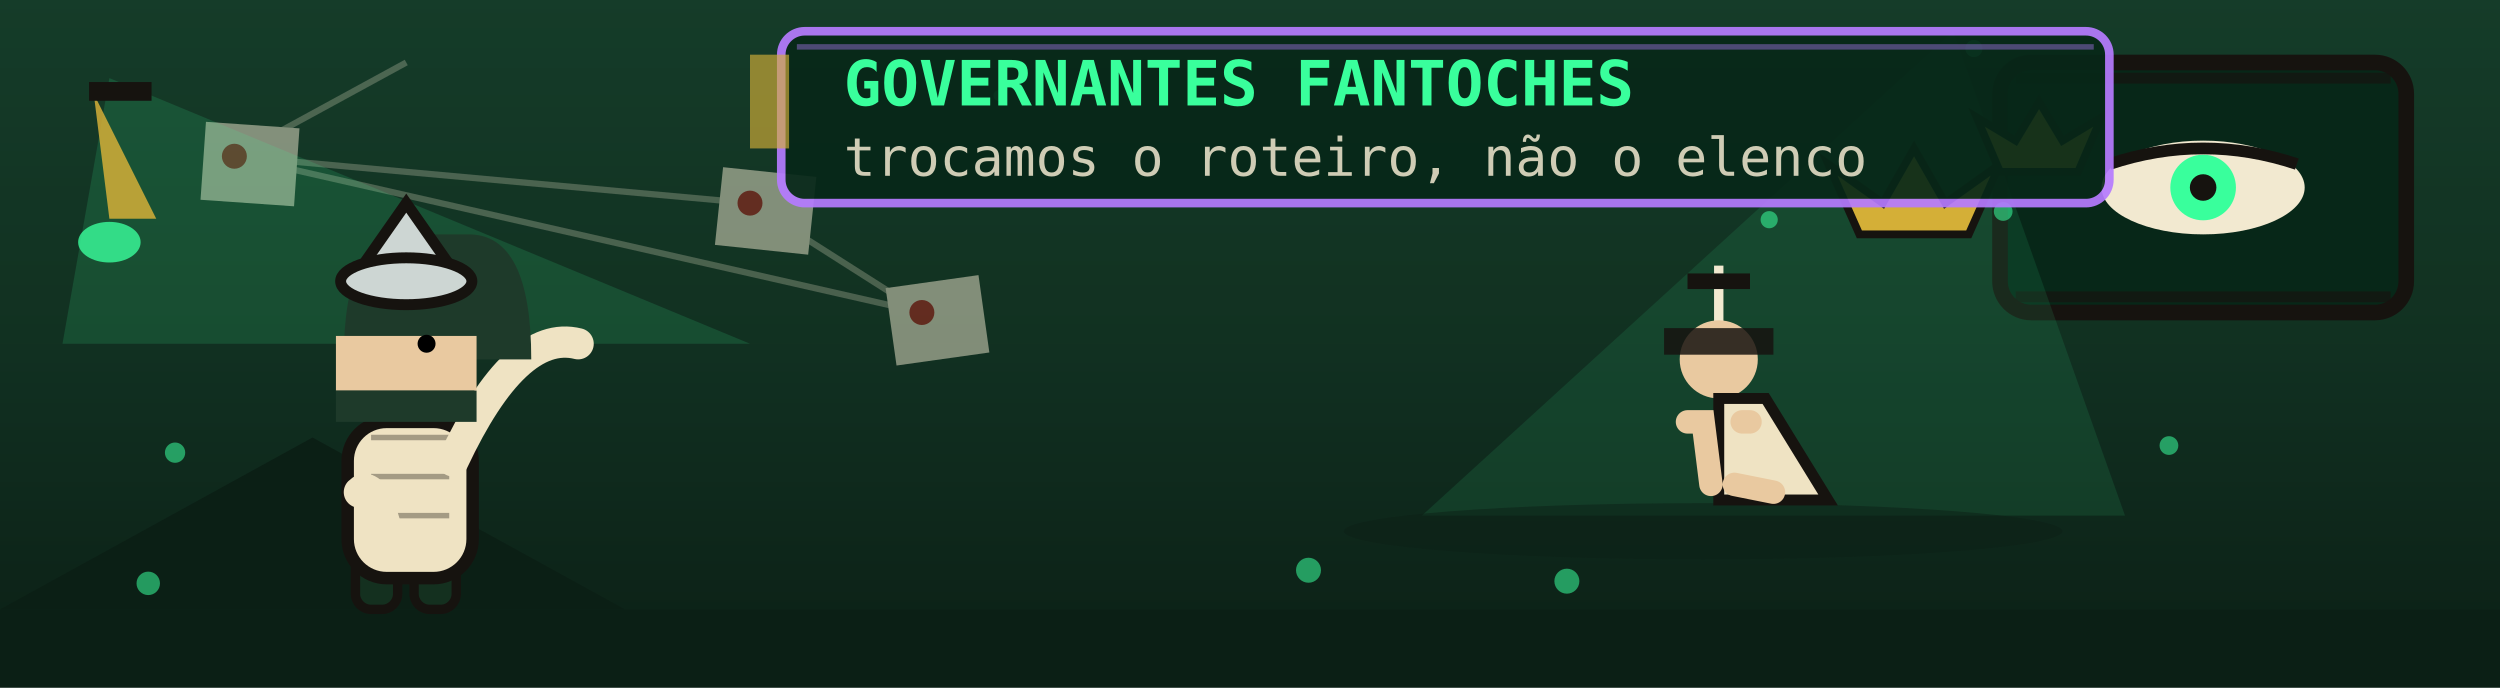
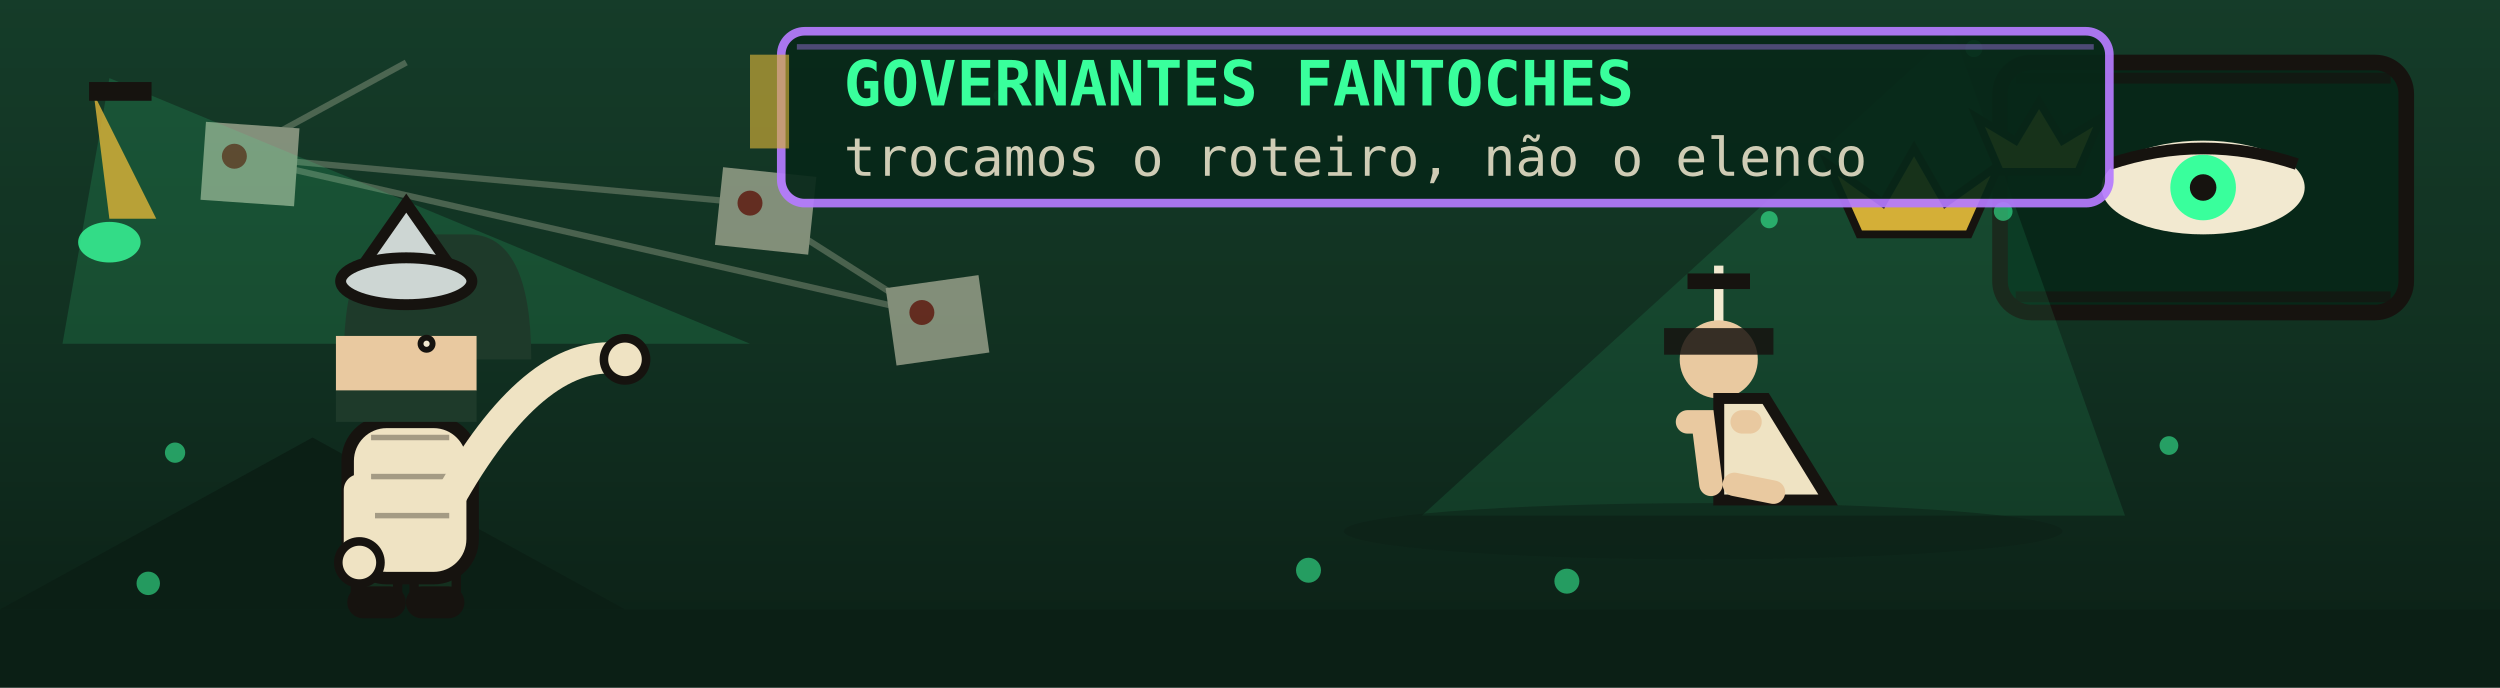
<svg xmlns="http://www.w3.org/2000/svg" viewBox="0 0 320 88" preserveAspectRatio="xMidYMid slice" role="img" aria-label="GOVERNANTES FANTOCHES">
  <defs>
    <linearGradient id="wall" x1="0" y1="0" x2="0" y2="1">
      <stop offset="0" stop-color="#17422E" />
      <stop offset="1" stop-color="#0B1F15" />
    </linearGradient>
  </defs>
  <rect width="320" height="88" fill="url(#wall)" />
  <rect y="0" width="320" height="44" fill="#12301F" opacity=".35" />
  <path d="M0 78 L40 56 L80 78 Z" fill="#0B1F15" />
  <rect y="78" width="320" height="10" fill="#0B1F15" />
  <g class="board" opacity=".5">
    <path d="M30 20 L96 26 M30 20 L118 40 M96 26 L118 40 M52 8 L30 20" stroke="#F2E9D0" stroke-width=".8" opacity=".5" />
    <rect x="92" y="22" width="12" height="10" fill="#F2E9D0" transform="rotate(6 98 27)" />
    <rect x="114" y="36" width="12" height="10" fill="#F2E9D0" transform="rotate(-8 120 41)" />
    <rect x="26" y="16" width="12" height="10" fill="#F2E9D0" transform="rotate(4 32 21)" />
    <circle cx="30" cy="20" r="1.6" fill="#B3261E" />
    <circle cx="96" cy="26" r="1.6" fill="#B3261E" />
    <circle cx="118" cy="40" r="1.6" fill="#B3261E" />
  </g>
  <g class="eye">
    <rect x="256" y="8" width="52" height="32" rx="4" fill="#072718" stroke="#16130F" stroke-width="2" />
    <path d="M258 10 h48 M258 38 h48" stroke="#16130F" stroke-width="1.4" opacity=".7" />
    <ellipse cx="282" cy="24" rx="13" ry="6" fill="#F2E9D0" />
    <circle cx="282" cy="24" r="4.2" fill="#39FF9C" />
    <circle cx="282" cy="24" r="1.7" fill="#16130F" />
    <path d="M270 21 q12 -4 24 0" fill="none" stroke="#16130F" stroke-width="1.5" />
  </g>
  <g class="beam" opacity=".14">
    <polygon points="14,10 8,44 96,44" fill="#39FF9C" />
  </g>
  <g class="spotlight" opacity=".10">
    <polygon points="250,4 182,66 272,66" fill="#39FF9C" />
  </g>
  <g class="lamp">
    <path d="M12 12 l8 16 h-6 z" fill="#D4AF37" opacity=".85" />
    <rect x="11.4" y="10.5" width="8" height="2.4" fill="#16130F" />
    <ellipse cx="14" cy="31" rx="4" ry="2.6" fill="#39FF9C" opacity=".8" />
  </g>
  <g class="dust" fill="#39FF9C">
    <circle cx="22.408" cy="57.94" r="1.3" opacity=".55" />
    <circle cx="226.456" cy="28.12" r="1.1" opacity=".55" />
    <circle cx="256.408" cy="27.07" r="1.2" opacity=".55" />
    <circle cx="200.56" cy="74.39" r="1.6" opacity=".55" />
    <circle cx="18.976" cy="74.67" r="1.5" opacity=".55" />
    <circle cx="167.488" cy="72.99" r="1.6" opacity=".55" />
    <circle cx="252.664" cy="6.21" r="1.1" opacity=".55" />
    <circle cx="277.624" cy="57.03" r="1.2" opacity=".55" />
    <circle cx="45.184" cy="67.6" r="0.7" opacity=".55" />
    <circle cx="127.864" cy="12.23" r="0.7" opacity=".55" />
  </g>
  <g class="char">
-     <rect x="45.5" y="65" width="5.4" height="13" rx="2" fill="#14301F" stroke="#16130F" stroke-width="1.2" />
-     <rect x="53" y="65" width="5.4" height="13" rx="2" fill="#14301F" stroke="#16130F" stroke-width="1.2" />
-     <rect x="44.5" y="54" width="16" height="20" rx="5" fill="#EFE3C3" stroke="#16130F" stroke-width="1.6" />
-     <path d="M47.5 56 l10 0 M47.5 61 l10 0 M47.5 66 l10 0" stroke="#16130F" stroke-width=".7" opacity=".35" />
-     <path d="M46 63 Q48 61 50 70" fill="none" stroke="#EFE3C3" stroke-width="4" stroke-linecap="round" />
-     <path d="M58 59 Q66 42 74 44" fill="none" stroke="#EFE3C3" stroke-width="4" stroke-linecap="round" />
-     <path d="M44 46 q0 -16 8 -16 l8 0 q8 0 8 16 z" fill="#1E3A2A" />
-     <rect x="43" y="43" width="18" height="7" fill="#E9C9A0" />
-     <circle cx="54.6" cy="44" r="1.15" fill="{ink}" />
-     <circle cx="54.6" cy="44" r=".4" fill="{paper}" />
-     <rect x="43" y="50" width="18" height="4" fill="#1E3A2A" />
-     <polygon points="45,36 52,26 59,36" fill="#CDD6D3" stroke="#16130F" stroke-width="1.4" />
-     <ellipse cx="52" cy="36" rx="8.4" ry="3" fill="#CDD6D3" stroke="#16130F" stroke-width="1.4" />
+     <g class="leg leg-l" style="transform-origin:48.2px 65px">
+       <rect x="45.5" y="65" width="5.4" height="13" rx="2" fill="#14301F" stroke="#16130F" stroke-width="1.2" />
+       <rect class="foot" x="45" y="75.6" width="6.4" height="3" rx="1.5" fill="#16130F" stroke="#16130F" stroke-width="1.1" />
+     </g>
+     <g class="leg leg-r" style="transform-origin:55.7px 65px">
+       <rect x="53" y="65" width="5.4" height="13" rx="2" fill="#14301F" stroke="#16130F" stroke-width="1.2" />
+       <rect class="foot" x="52.5" y="75.6" width="6.4" height="3" rx="1.5" fill="#16130F" stroke="#16130F" stroke-width="1.1" />
+     </g>
+     <g class="root" style="transform-origin:52px 74px">
+       <rect x="44.5" y="54" width="16" height="20" rx="5" fill="#EFE3C3" stroke="#16130F" stroke-width="1.6" />
+       <path d="M47.5 56 l10 0 M47.5 61 l10 0 M47.5 66 l10 0" stroke="#16130F" stroke-width=".7" opacity=".35" />
+     </g>
+     <g class="arm arm-r" style="transform-origin:58px 63px">
+       <path d="M58 63 Q69 44 80 46" fill="none" stroke="#EFE3C3" stroke-width="4" stroke-linecap="round" />
+       <circle cx="80" cy="46" r="2.7" fill="#EFE3C3" stroke="#16130F" stroke-width="1.1" />
+     </g>
+     <g class="arm arm-l" style="transform-origin:46px 63px">
+       <path d="M46 63 Q46 61 46 72" fill="none" stroke="#EFE3C3" stroke-width="4" stroke-linecap="round" />
+       <circle cx="46" cy="72" r="2.7" fill="#EFE3C3" stroke="#16130F" stroke-width="1.1" />
+     </g>
+     <g class="head" style="transform-origin:52px 46px">
+       <path d="M44 46 q0 -16 8 -16 l8 0 q8 0 8 16 z" fill="#1E3A2A" />
+       <rect x="43" y="43" width="18" height="7" fill="#E9C9A0" />
+       <circle cx="54.6" cy="44" r="1.15" fill="#16130F" />
+       <circle cx="54.6" cy="44" r=".4" fill="#F2E9D0" />
+       <rect x="43" y="50" width="18" height="4" fill="#1E3A2A" />
+       <polygon points="45,36 52,26 59,36" fill="#CDD6D3" stroke="#16130F" stroke-width="1.4" />
+       <ellipse cx="52" cy="36" rx="8.4" ry="3" fill="#CDD6D3" stroke="#16130F" stroke-width="1.4" />
+     </g>
  </g>
-   <g class="spot spot-sway" transform="translate(20 16)">
+   <g transform="translate(20 16)">
    <ellipse cx="198" cy="52" rx="46" ry="3.6" fill="#0B1F15" opacity=".5" />
-     <path d="M200 18 l0 10" stroke="#F2E9D0" stroke-width="1.2" />
-     <path d="M196 20 l8 0" stroke="#16130F" stroke-width="2" />
-     <circle cx="200" cy="30" r="5" fill="#E9C9A0" />
-     <path d="M200 48 v-13 l6 -0 8 13 z" fill="#EFE3C3" stroke="#16130F" stroke-width="1.4" />
-     <path d="M196 38 l2 0 1 8 M204 38 l-1 0 M202 46 l5 1" stroke="#E9C9A0" stroke-width="3" stroke-linecap="round" fill="none" />
-     <rect x="193" y="26" width="14" height="3.4" fill="#16130F" opacity=".85" />
+     <g class="spot spot-sway">
+       <path d="M200 18 l0 10" stroke="#F2E9D0" stroke-width="1.2" />
+       <path d="M196 20 l8 0" stroke="#16130F" stroke-width="2" />
+       <circle cx="200" cy="30" r="5" fill="#E9C9A0" />
+       <path d="M200 48 v-13 l6 -0 8 13 z" fill="#EFE3C3" stroke="#16130F" stroke-width="1.4" />
+       <path d="M196 38 l2 0 1 8 M204 38 l-1 0 M202 46 l5 1" stroke="#E9C9A0" stroke-width="3" stroke-linecap="round" fill="none" />
+       <rect x="193" y="26" width="14" height="3.4" fill="#16130F" opacity=".85" />
+     </g>
  </g>
  <g class="prop prop-rise">
    <g fill="#D4AF37" stroke="#16130F" stroke-width="1">
      <path d="M238 30 l-4 -9 l7 5 l4 -7 l4 7 l7 -5 l-4 9 z" />
      <path d="M256 22 l-3 -7 l5 3 l3 -5 l3 5 l5 -3 l-3 7 z" />
    </g>
  </g>
  <g class="tag">
    <rect x="100" y="4" width="170" height="22" rx="3" fill="#072718" stroke="#B57BFF" stroke-width="1.1" opacity=".92" />
    <path d="M102 6 h166" stroke="#B57BFF" stroke-width=".7" opacity=".4" />
    <rect x="96" y="7" width="5" height="12" fill="#D4AF37" opacity=".65" />
    <text x="108" y="13.5" font-family="monospace" font-size="8" font-weight="700" fill="#39FF9C">GOVERNANTES FANTOCHES</text>
    <text x="108" y="22.5" font-family="monospace" font-size="6.8" fill="#F2E9D0" opacity=".85">trocamos o roteiro, não o elenco</text>
  </g>
</svg>
